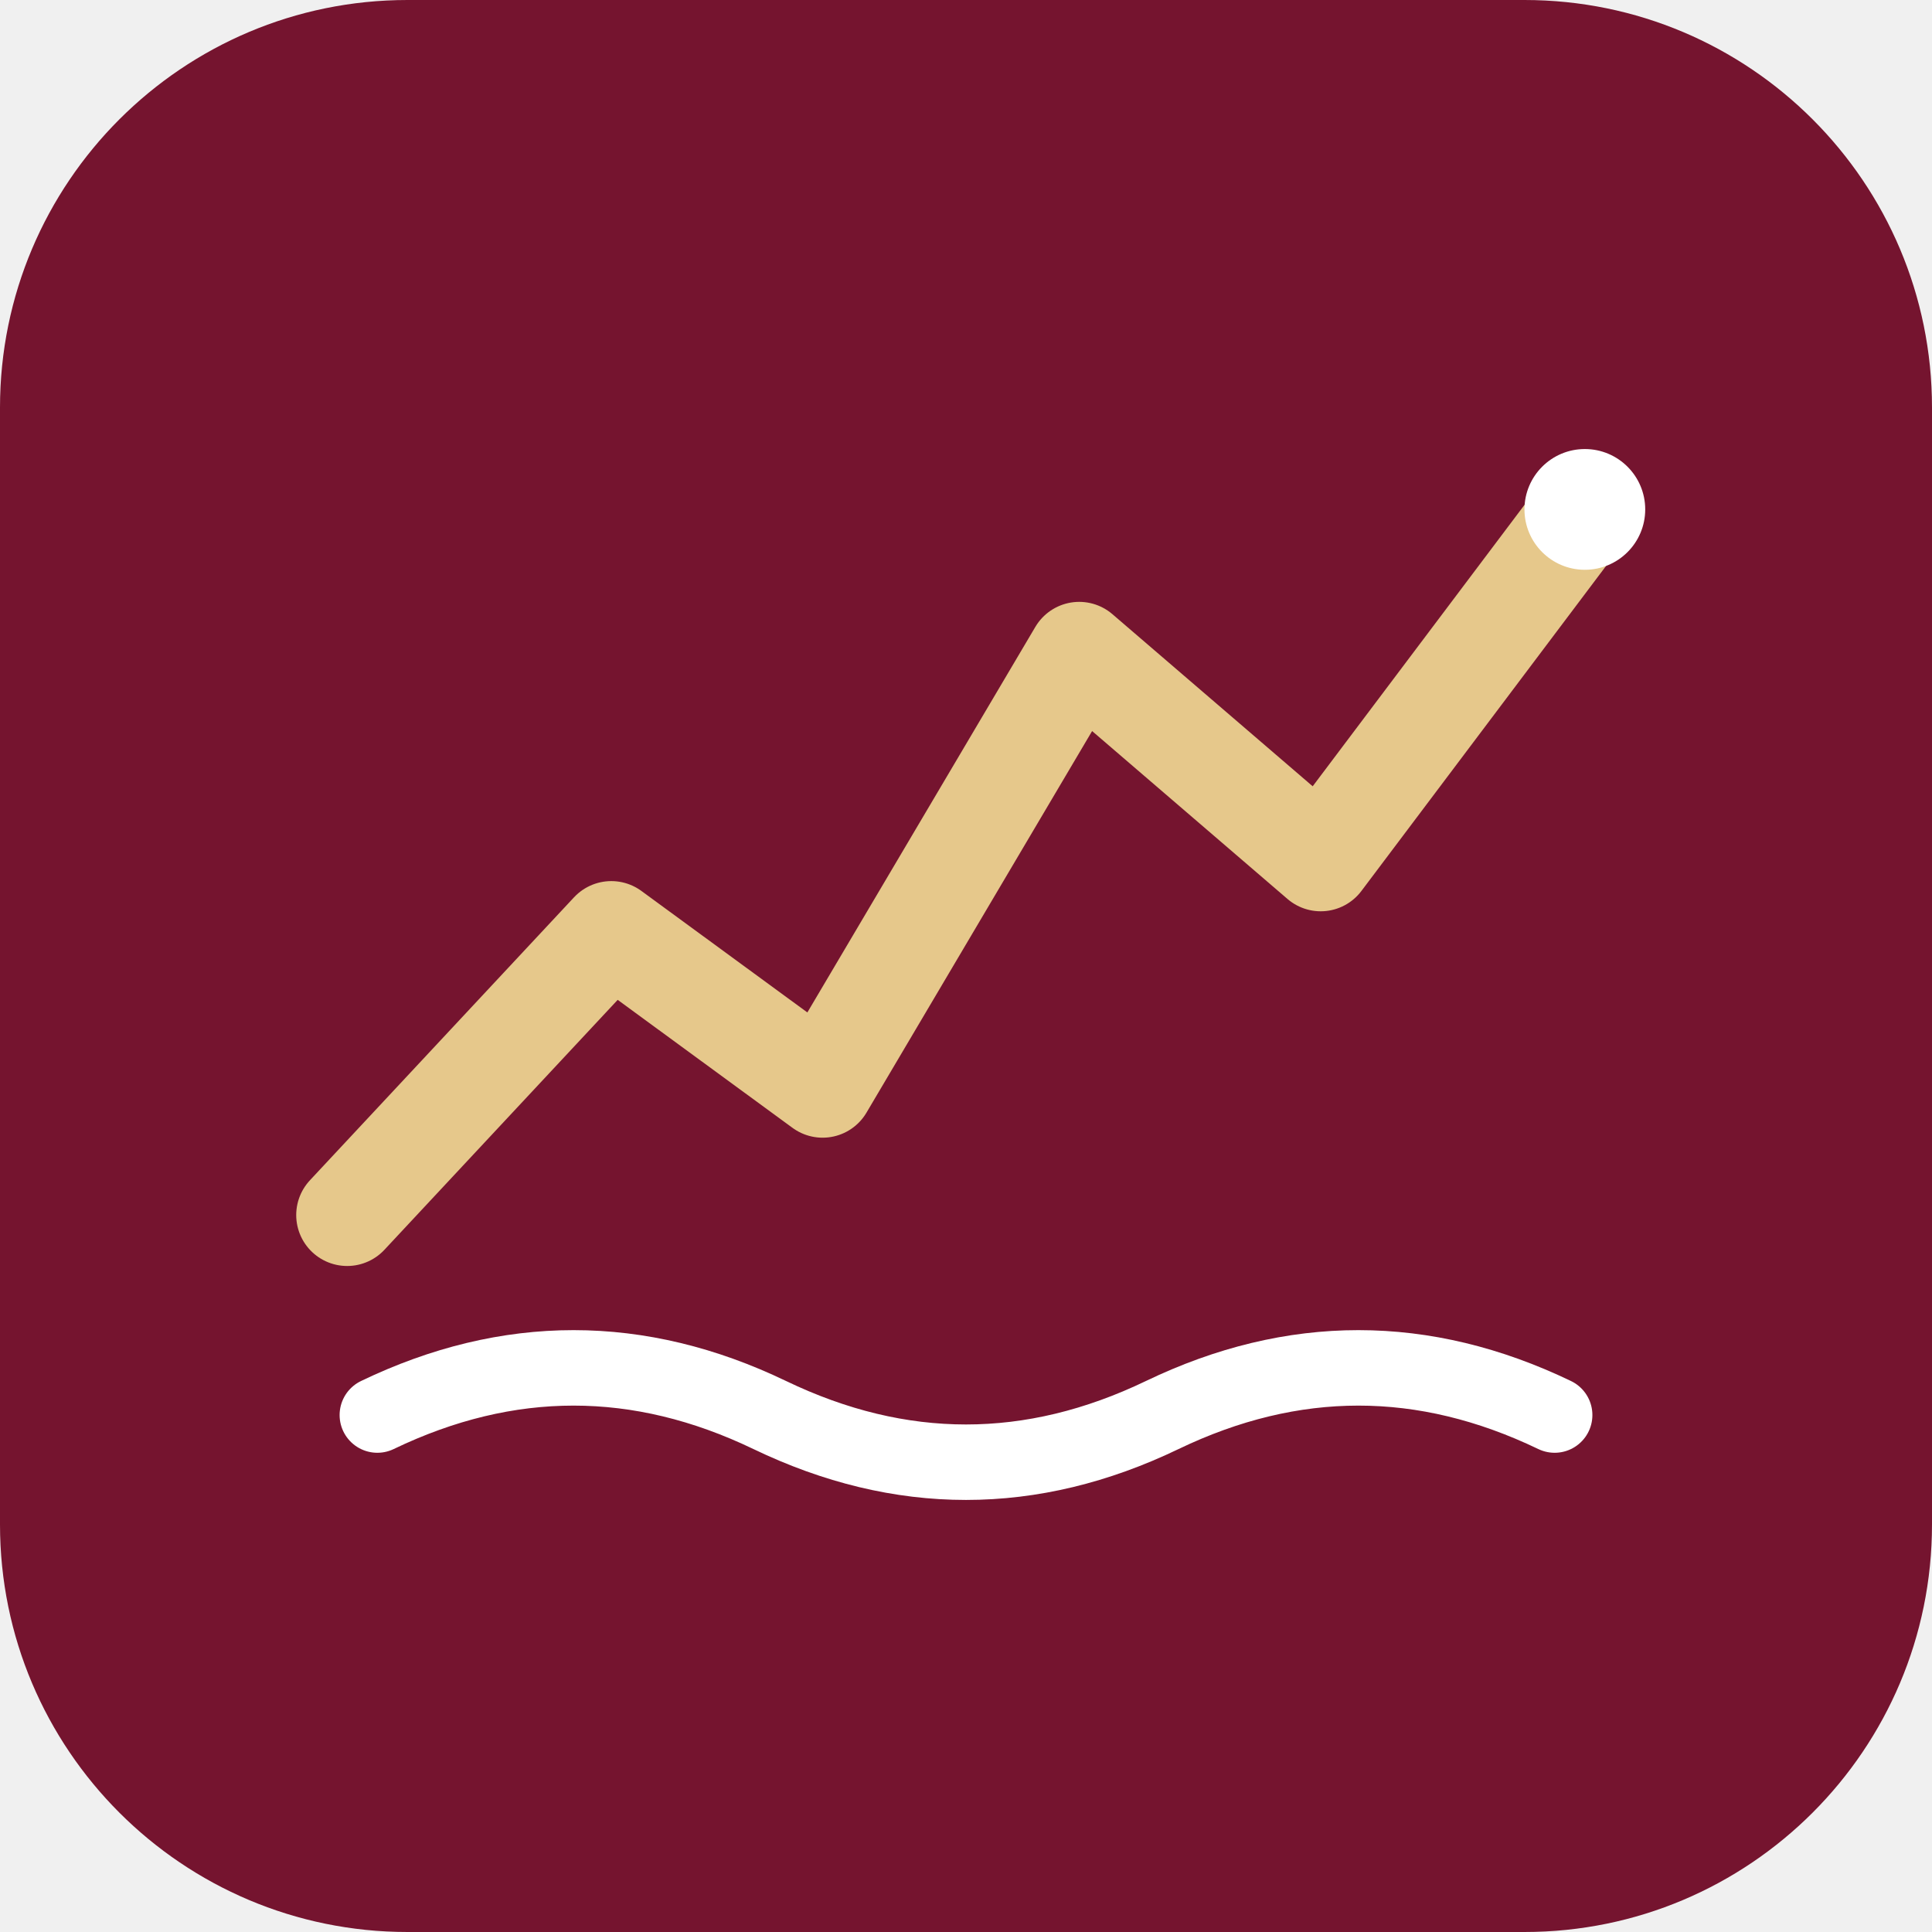
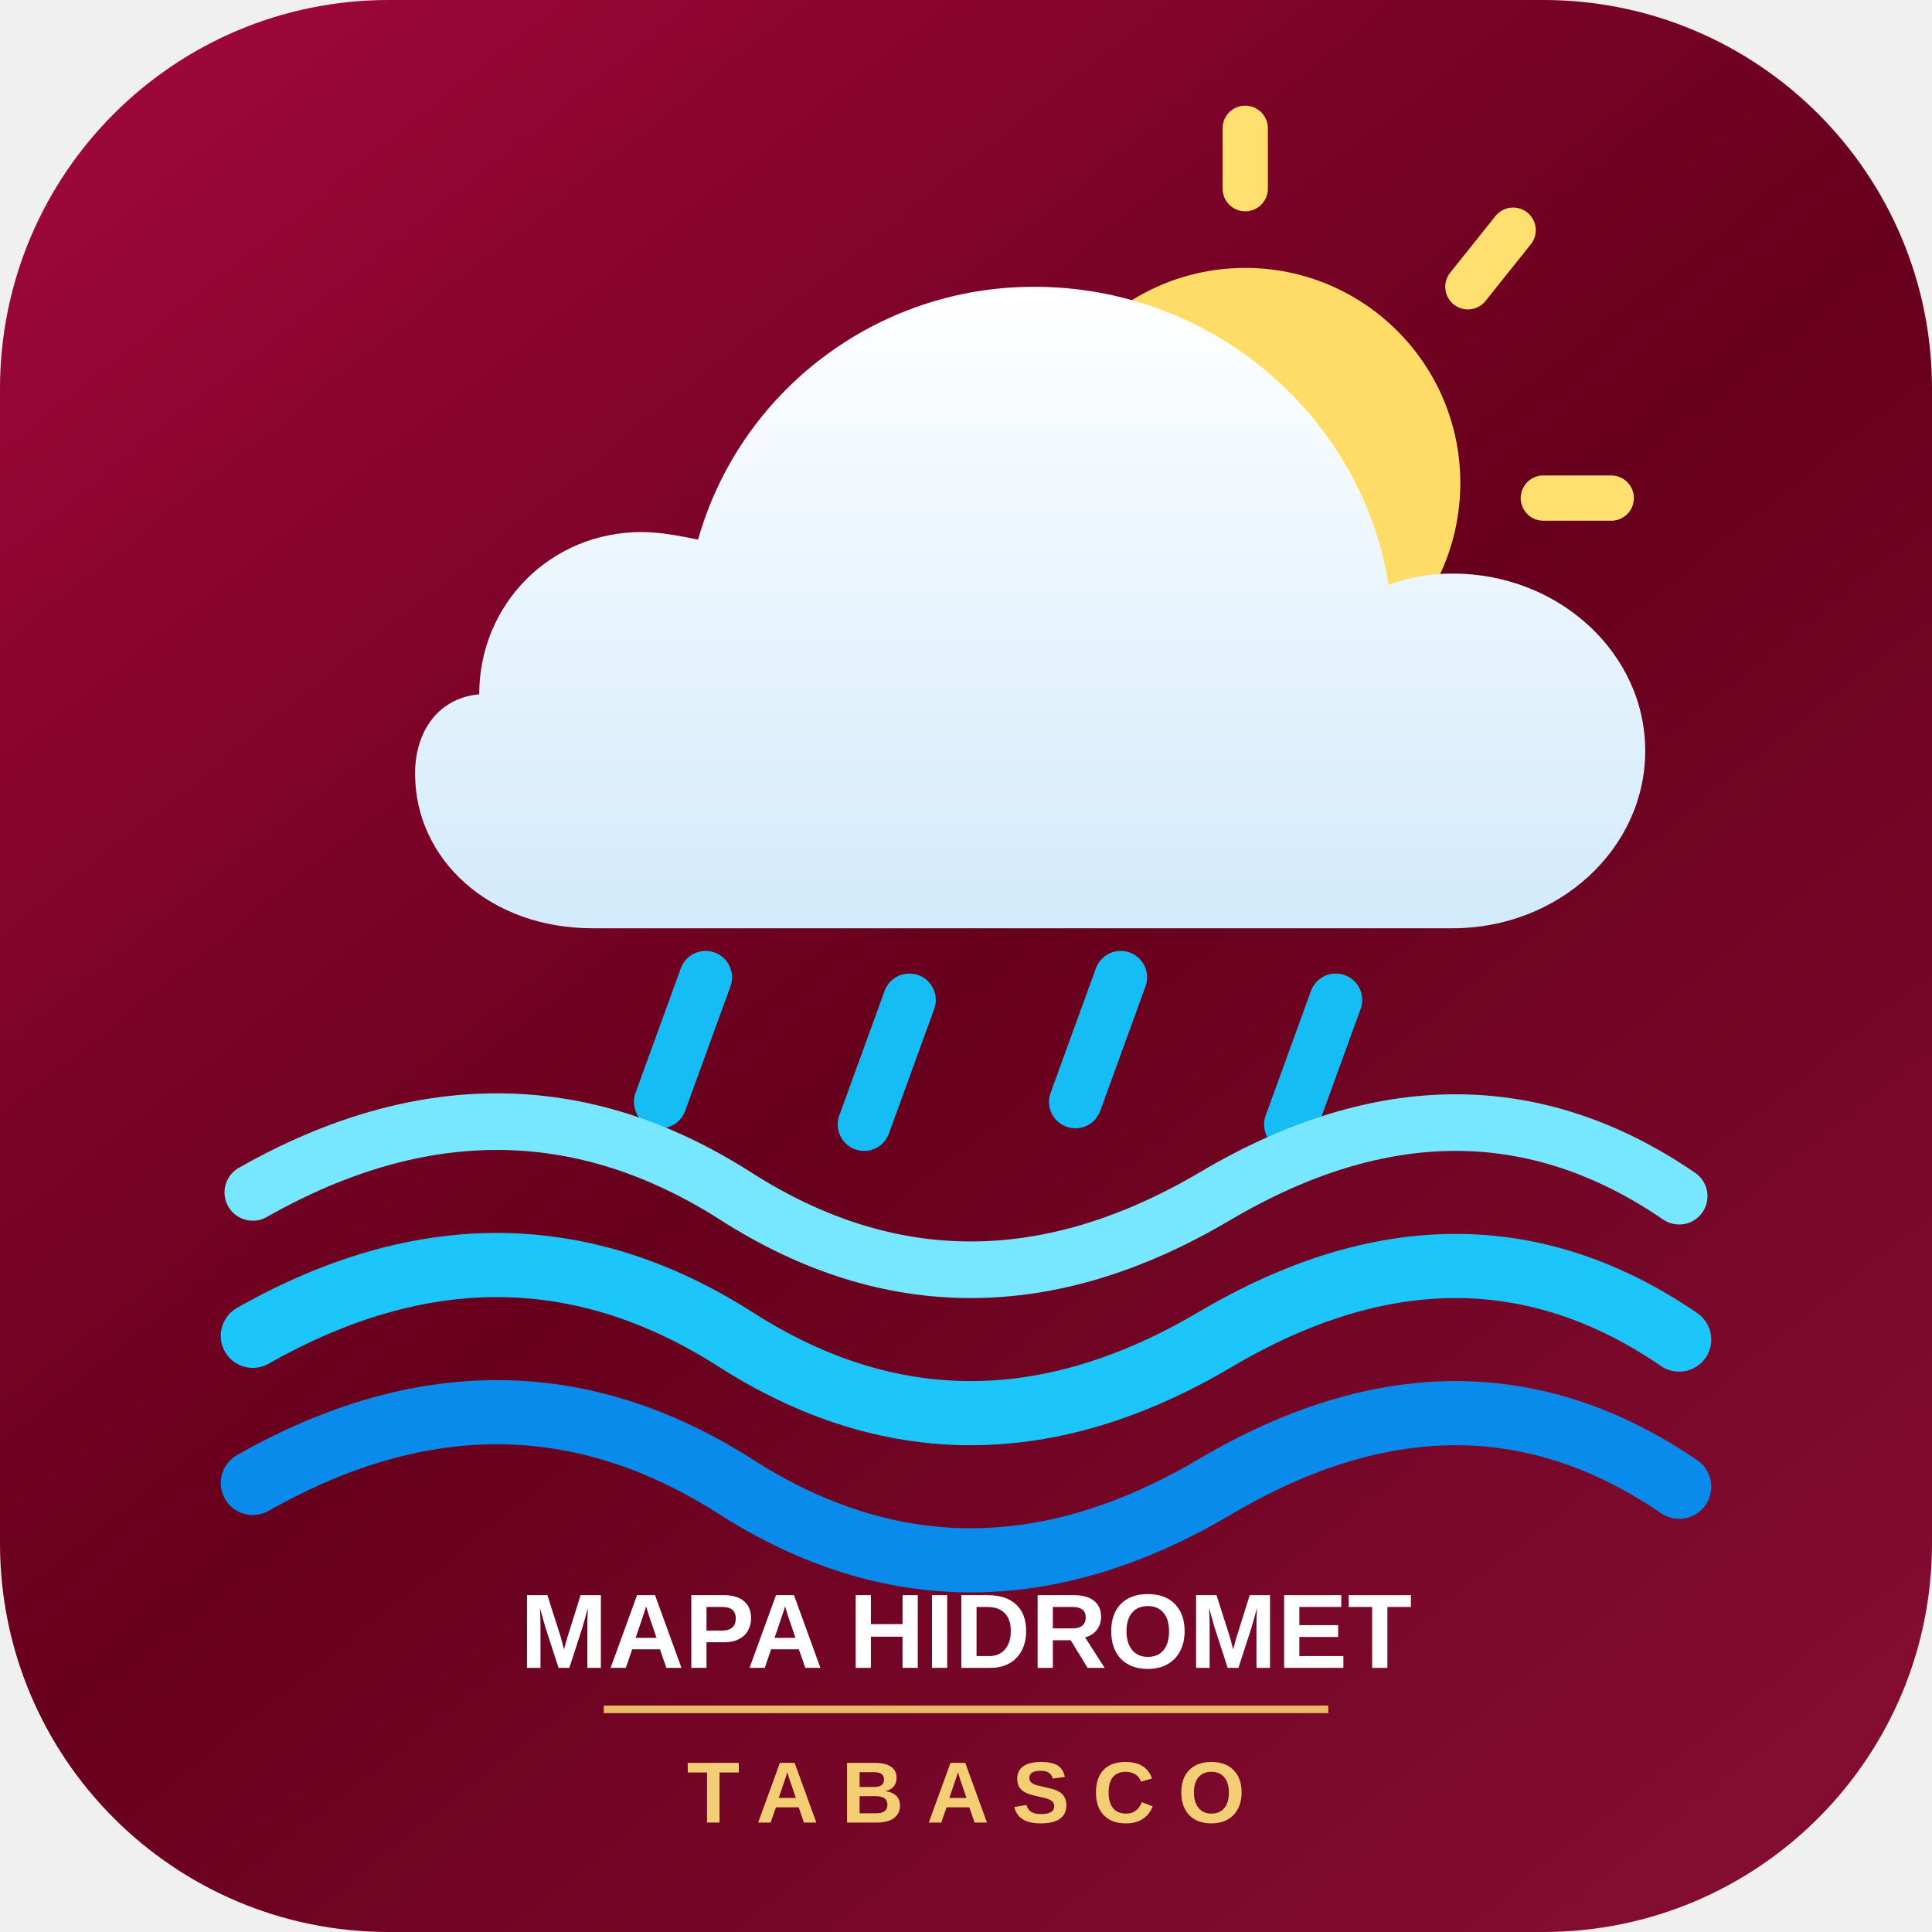
- <svg xmlns="http://www.w3.org/2000/svg" viewBox="0 0 512 512">
-   <rect width="512" height="512" rx="108" fill="#75142f" />
-   <path d="M92 322 162 247 218 288 286 173 350 228 420 135" stroke="#e6c88b" stroke-width="27" stroke-linecap="round" stroke-linejoin="round" fill="none" />
-   <path d="M100 375q52-25 104 0t104 0t104 0" stroke="#fff" stroke-width="20" stroke-linecap="round" fill="none" />
-   <circle cx="420" cy="135" r="16" fill="#fff" />
+ <svg xmlns="http://www.w3.org/2000/svg" viewBox="0 0 512 512" role="img" aria-label="Mapa Operativo Hidrometeorológico Tabasco">
+   <defs>
+     <linearGradient id="bg" x2=".8" y2="1">
+       <stop stop-color="#a3083d" />
+       <stop offset=".55" stop-color="#67001d" />
+       <stop offset="1" stop-color="#830c31" />
+     </linearGradient>
+     <linearGradient id="water" x2="0" y2="1">
+       <stop stop-color="#61e0fa" />
+       <stop offset="1" stop-color="#0077db" />
+     </linearGradient>
+     <linearGradient id="cloud" x2="0" y2="1">
+       <stop stop-color="#fff" />
+       <stop offset="1" stop-color="#d2eafb" />
+     </linearGradient>
+   </defs>
+   <rect width="512" height="512" rx="103" fill="url(#bg)" />
+   <circle cx="330" cy="128" r="57" fill="#ffdc67" />
+   <g stroke="#ffdf70" stroke-width="12" stroke-linecap="round">
+     <path d="M330 50v-16M389 76l12-15M409 132h18M389 181l12 15" />
+   </g>
+   <path d="M127 184c0-24 19-43 43-43 5 0 10 1 15 2 11-39 47-67 89-67 48 0 87 35 94 79 5-2 11-3 17-3 28 0 51 21 51 47s-23 47-51 47H157c-27 0-47-18-47-41 0-11 6-20 17-21Z" fill="url(#cloud)" />
+   <g stroke="#16bcf4" stroke-width="14" stroke-linecap="round">
+     <path d="M187 259l-12 33M241 265l-12 33M297 259l-12 33M354 265l-12 33" />
+   </g>
+   <g fill="none" stroke-linecap="round">
+     <path d="M67 316q67-38 128 1t127 0t123 0" stroke="#77e6ff" stroke-width="15" />
+     <path d="M67 354q67-38 128 1t127 0t123 0" stroke="#1cc5fa" stroke-width="17" />
+     <path d="M67 393q67-38 128 1t127 0t123 0" stroke="#088bea" stroke-width="17" />
+   </g>
+   <text x="256" y="442" font-family="Arial,Helvetica,sans-serif" font-size="28" font-weight="800" fill="#fff" text-anchor="middle">MAPA HIDROMET</text>
+   <path d="M160 453h192" stroke="#e8bb67" stroke-width="2" />
+   <text x="256" y="483" font-family="Arial,Helvetica,sans-serif" font-size="23" font-weight="700" letter-spacing="6" fill="#f3ce74" text-anchor="middle">TABASCO</text>
</svg>
